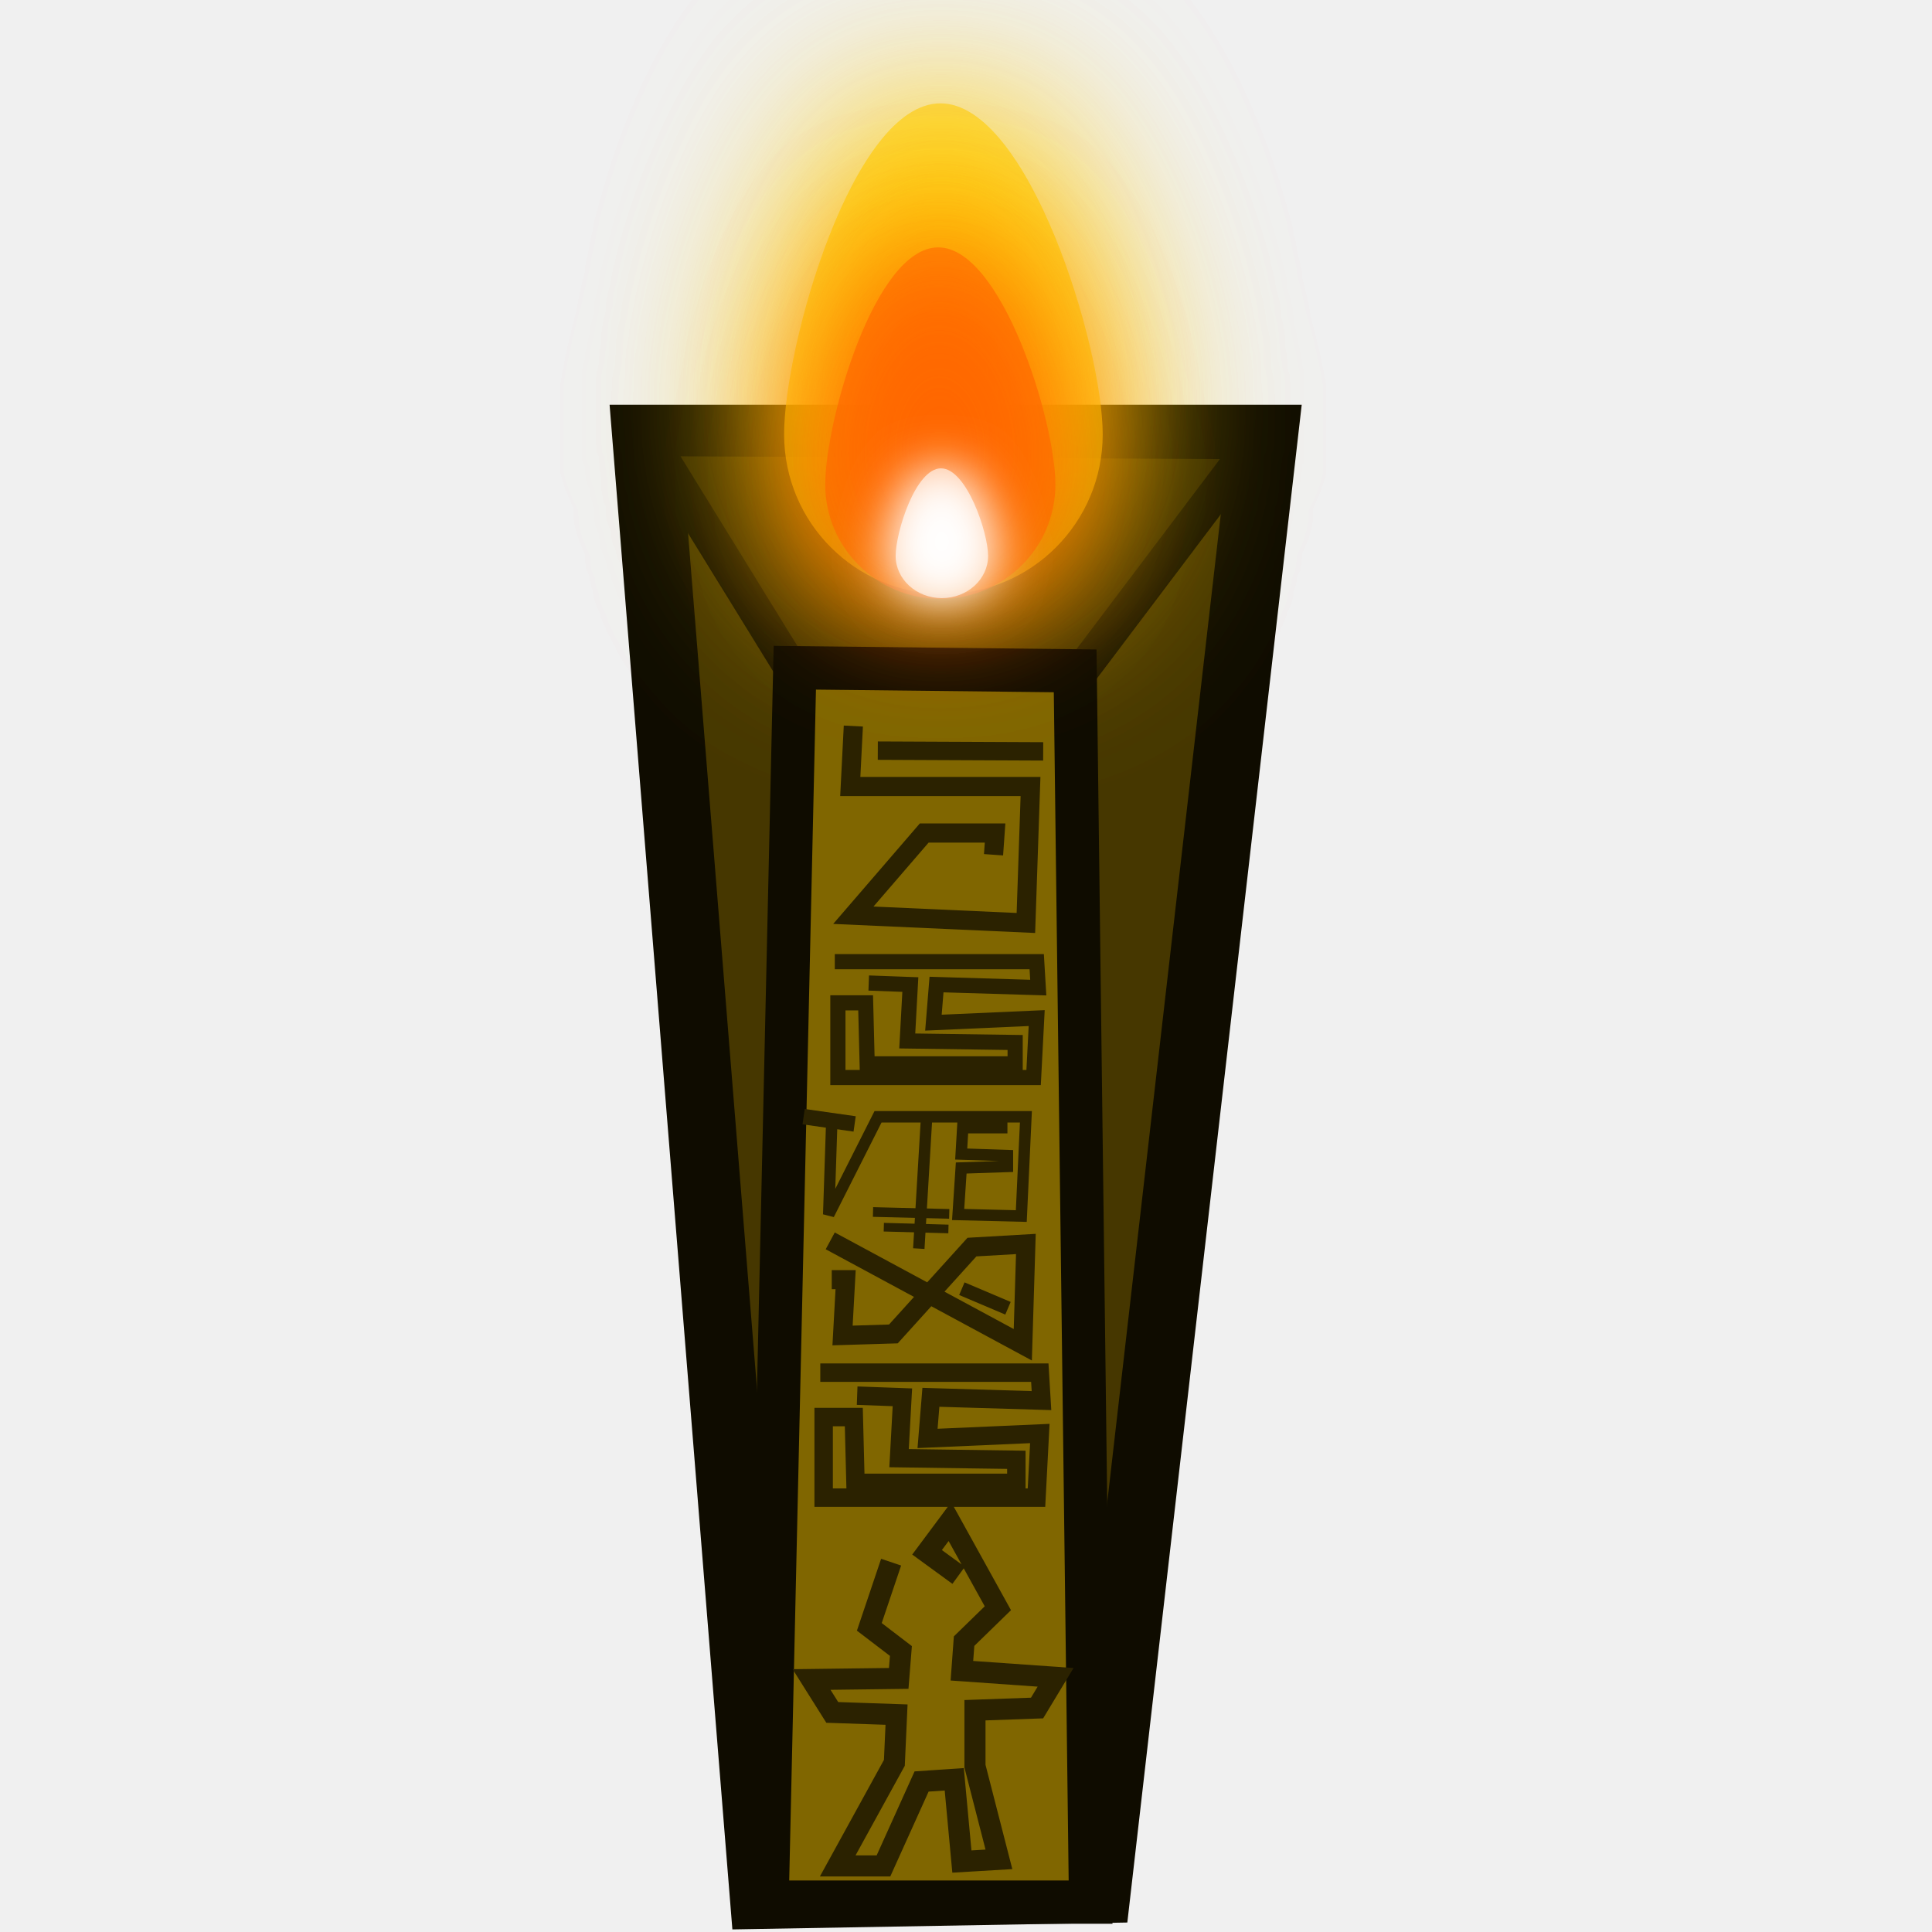
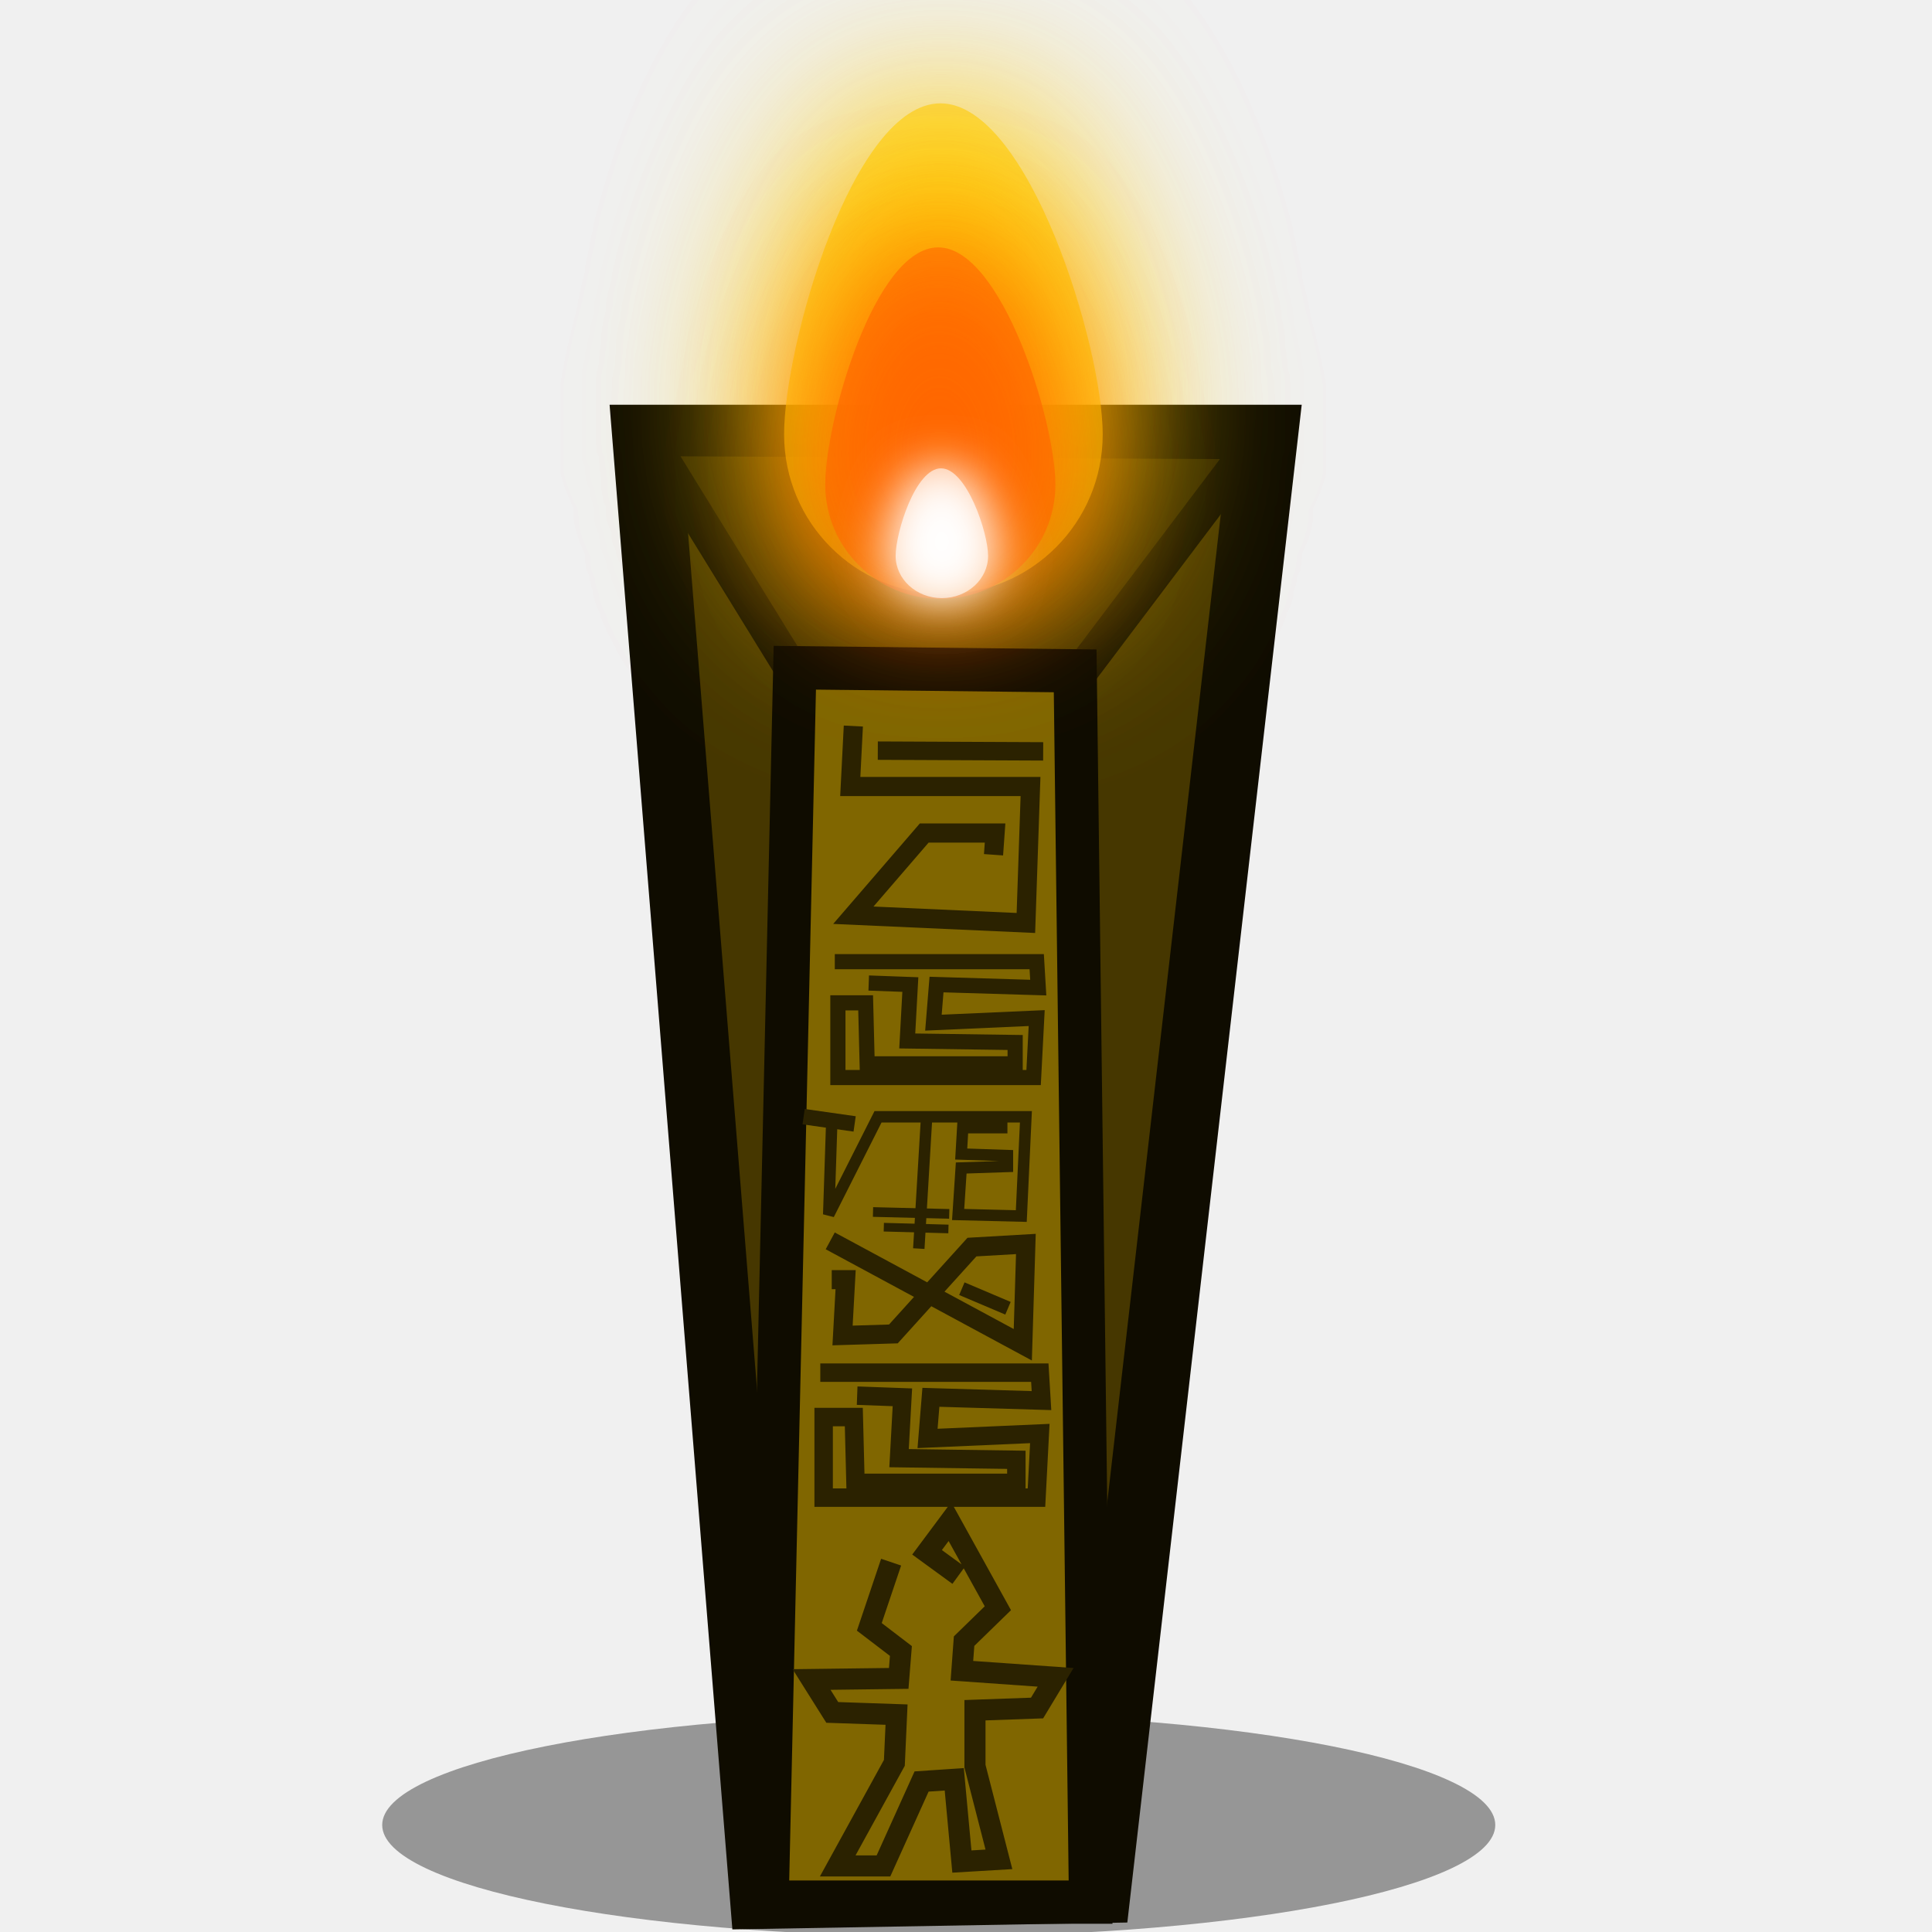
<svg xmlns="http://www.w3.org/2000/svg" width="100mm" height="100mm" viewBox="0 0 100 100" version="1.1" id="svg3527">
  <defs id="defs3524">
    <filter style="color-interpolation-filters:sRGB;" id="filter6" x="-0.719" y="-0.458" width="2.439" height="1.916">
      <feGaussianBlur stdDeviation="5" result="fbSourceGraphic" id="feGaussianBlur5" />
      <feGaussianBlur stdDeviation="0.01" in="SourceGraphic" result="result1" id="feGaussianBlur6" />
      <feComposite in2="result1" operator="arithmetic" in="fbSourceGraphic" k2="0.5" k3="0.5" result="result2" id="feComposite6" />
      <feBlend in2="fbSourceGraphic" mode="normal" result="result3" id="feBlend6" />
    </filter>
  </defs>
  <g id="layer1">
+     <ellipse style="fill:#000000;fill-opacity:0.377;stroke:none;stroke-width:2.551;stroke-linecap:round" id="path1" cx="48.589" cy="94.461" rx="28.806" ry="5.761" />
    <path id="rect3" style="fill:#463700;fill-opacity:1;stroke:#0f0c00;stroke-width:3.515;stroke-dasharray:none;stroke-opacity:1" d="M 33.457,22.706 H 65.406 L 56.78,97.779 39.527,98.08 Z" />
    <path id="rect4" style="fill:#2b2200;stroke:#0f0c00;stroke-width:1.758;stroke-dasharray:none;stroke-opacity:1" d="M 33.644,22.731 64.901,22.891 55.332,35.573 41.458,35.412 Z" />
    <path id="path3" style="fill:#ffcc00;stroke:none;stroke-width:0.59;stroke-opacity:1;filter:url(#filter6)" d="m 60.498,23.244 c 0,4.717 -3.742,8.54 -8.358,8.54 -4.616,-1e-6 -8.358,-3.824 -8.358,-8.54 0,-4.717 3.587,-17.707 8.203,-17.707 4.616,0 8.513,12.991 8.513,17.707 z" transform="matrix(0.9865267,0,0,0.9676355,-2.606936,-0.00845662)" />
    <path style="fill:#806600;fill-opacity:1;stroke:#0f0c00;stroke-width:2.24;stroke-dasharray:none;stroke-opacity:1" d="M 41.139,34.562 39.704,98.452 H 56.448 L 55.651,34.723 Z" id="path4" />
    <path id="path6" style="fill:#ff6600;stroke:none;stroke-width:0.59;stroke-opacity:1;filter:url(#filter6)" d="m 60.498,23.244 c 0,4.717 -3.742,8.54 -8.358,8.54 -4.616,-1e-6 -8.358,-3.824 -8.358,-8.54 0,-4.717 3.587,-17.707 8.203,-17.707 4.616,0 8.513,12.991 8.513,17.707 z" transform="matrix(0.7126796,0,0,0.6931499,11.51197,8.966105)" />
    <path id="path7" style="fill:#ffffff;stroke:none;stroke-width:0.59;stroke-opacity:1;filter:url(#filter6)" d="m 60.498,23.244 c 0,4.717 -3.742,8.54 -8.358,8.54 -4.616,-1e-6 -8.358,-3.824 -8.358,-8.54 0,-4.717 3.587,-17.707 8.203,-17.707 4.616,0 8.513,12.991 8.513,17.707 z" transform="matrix(0.2862606,0,0,0.2558879,33.82519,22.82414)" />
    <path style="fill:none;fill-opacity:1;stroke:#2b2200;stroke-width:0.992;stroke-dasharray:none;stroke-opacity:1" d="m 44.169,37.58 -0.159,3.13 h 9.329 l -0.239,7.063 -8.931,-0.401 3.668,-4.254 h 3.668 l -0.08,1.124" id="path8" />
    <path style="fill:none;fill-opacity:1;stroke:#2b2200;stroke-width:0.785;stroke-dasharray:none;stroke-opacity:1" d="m 43.209,49.776 h 10.451 l 0.08,1.342 -5.266,-0.158 -0.16,1.973 5.345,-0.237 -0.16,3.078 H 43.369 v -3.867 h 1.436 l 0.08,3.157 h 7.659 v -1.105 l -5.585,-0.079 0.16,-2.92 -2.154,-0.079" id="path9" />
    <path style="fill:none;fill-opacity:1;stroke:#2b2200;stroke-width:0.591;stroke-dasharray:none;stroke-opacity:1" d="m 43.053,58.047 -0.159,4.816 2.552,-5.057 h 7.655 l -0.239,5.137 -3.269,-0.08 0.159,-2.408 2.392,-0.08 v -0.562 l -2.392,-0.08 0.08,-1.364 h 2.312" id="path10" />
    <path style="fill:none;fill-opacity:1;stroke:#2b2200;stroke-width:0.988;stroke-dasharray:none;stroke-opacity:1" d="m 42.973,64.227 9.967,5.378 0.159,-5.217 -2.791,0.161 -4.067,4.495 -2.631,0.08 0.159,-2.889 h -0.718" id="path11" />
    <path style="fill:none;fill-opacity:1;stroke:#2b2200;stroke-width:0.591;stroke-dasharray:none;stroke-opacity:1" d="m 47.956,57.926 -0.399,6.702" id="path12" />
    <path style="fill:none;fill-opacity:1;stroke:#2b2200;stroke-width:0.501;stroke-dasharray:none;stroke-opacity:1" d="m 45.187,62.733 3.945,0.098" id="path13" />
    <path style="fill:none;fill-opacity:1;stroke:#2b2200;stroke-width:0.447;stroke-dasharray:none;stroke-opacity:1" d="m 45.746,63.519 3.345,0.092" id="path14" />
    <path style="fill:none;fill-opacity:1;stroke:#2b2200;stroke-width:0.803;stroke-dasharray:none;stroke-opacity:1" d="m 41.596,57.798 2.64,0.376" id="path15" />
    <path style="fill:none;fill-opacity:1;stroke:#2b2200;stroke-width:0.711;stroke-dasharray:none;stroke-opacity:1" d="m 49.786,66.703 2.387,1.012" id="path16" />
    <path style="fill:none;fill-opacity:1;stroke:#2b2200;stroke-width:0.952;stroke-dasharray:none;stroke-opacity:1" d="m 45.435,38.853 8.56,0.038" id="path17" />
    <path style="fill:none;fill-opacity:1;stroke:#2b2200;stroke-width:0.954;stroke-dasharray:none;stroke-opacity:1" d="m 42.458,71.048 h 11.362 l 0.087,1.447 -5.724,-0.17 -0.173,2.128 5.811,-0.255 -0.173,3.32 H 42.632 V 73.346 h 1.561 l 0.087,3.405 h 8.326 v -1.192 l -6.071,-0.085 0.173,-3.15 -2.342,-0.085" id="path18" />
    <path style="fill:none;fill-opacity:1;stroke:#2b2200;stroke-width:1.092;stroke-dasharray:none;stroke-opacity:1" d="m 46.124,80.857 -1.128,3.349 1.635,1.249 -0.113,1.419 -4.511,0.057 1.071,1.703 3.327,0.114 -0.113,2.497 -2.932,5.335 h 2.368 l 1.973,-4.37 1.691,-0.114 0.395,4.257 1.917,-0.114 -1.24,-4.824 v -2.894 l 3.214,-0.114 0.959,-1.589 -4.849,-0.341 0.113,-1.532 1.748,-1.703 -2.481,-4.484 -1.184,1.589 1.635,1.192" id="path19" />
  </g>
</svg>
